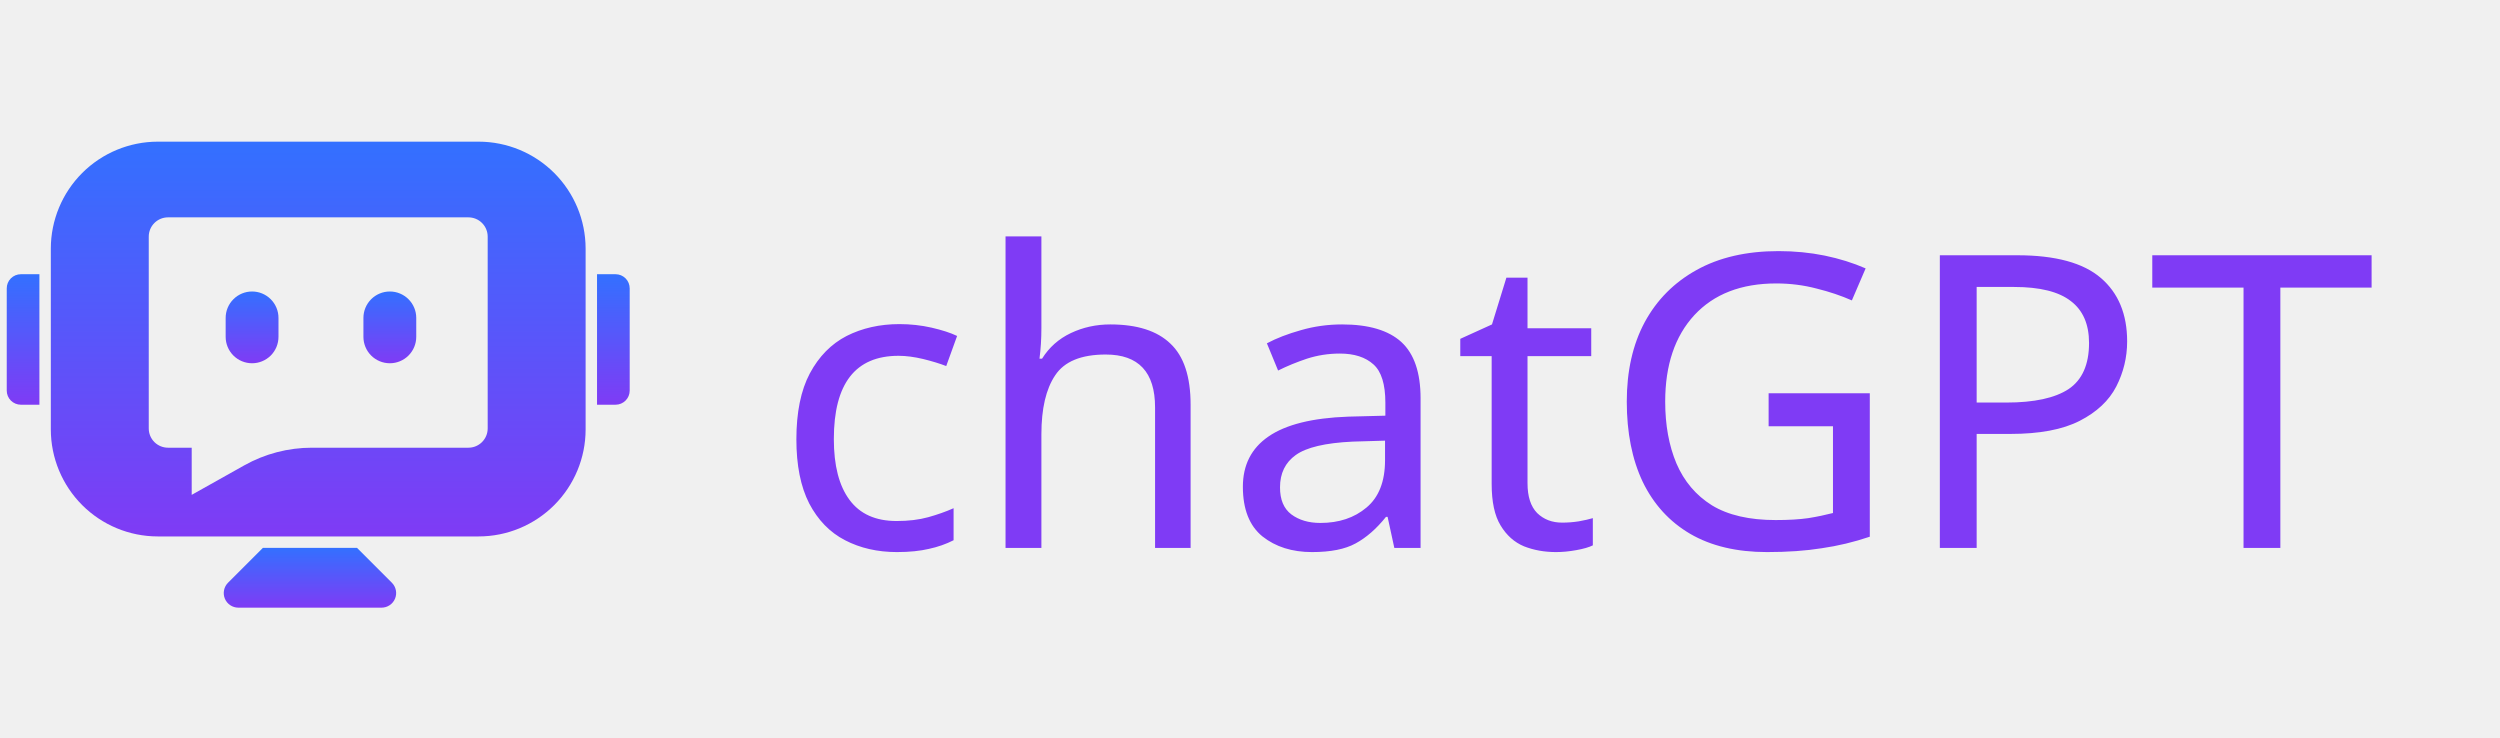
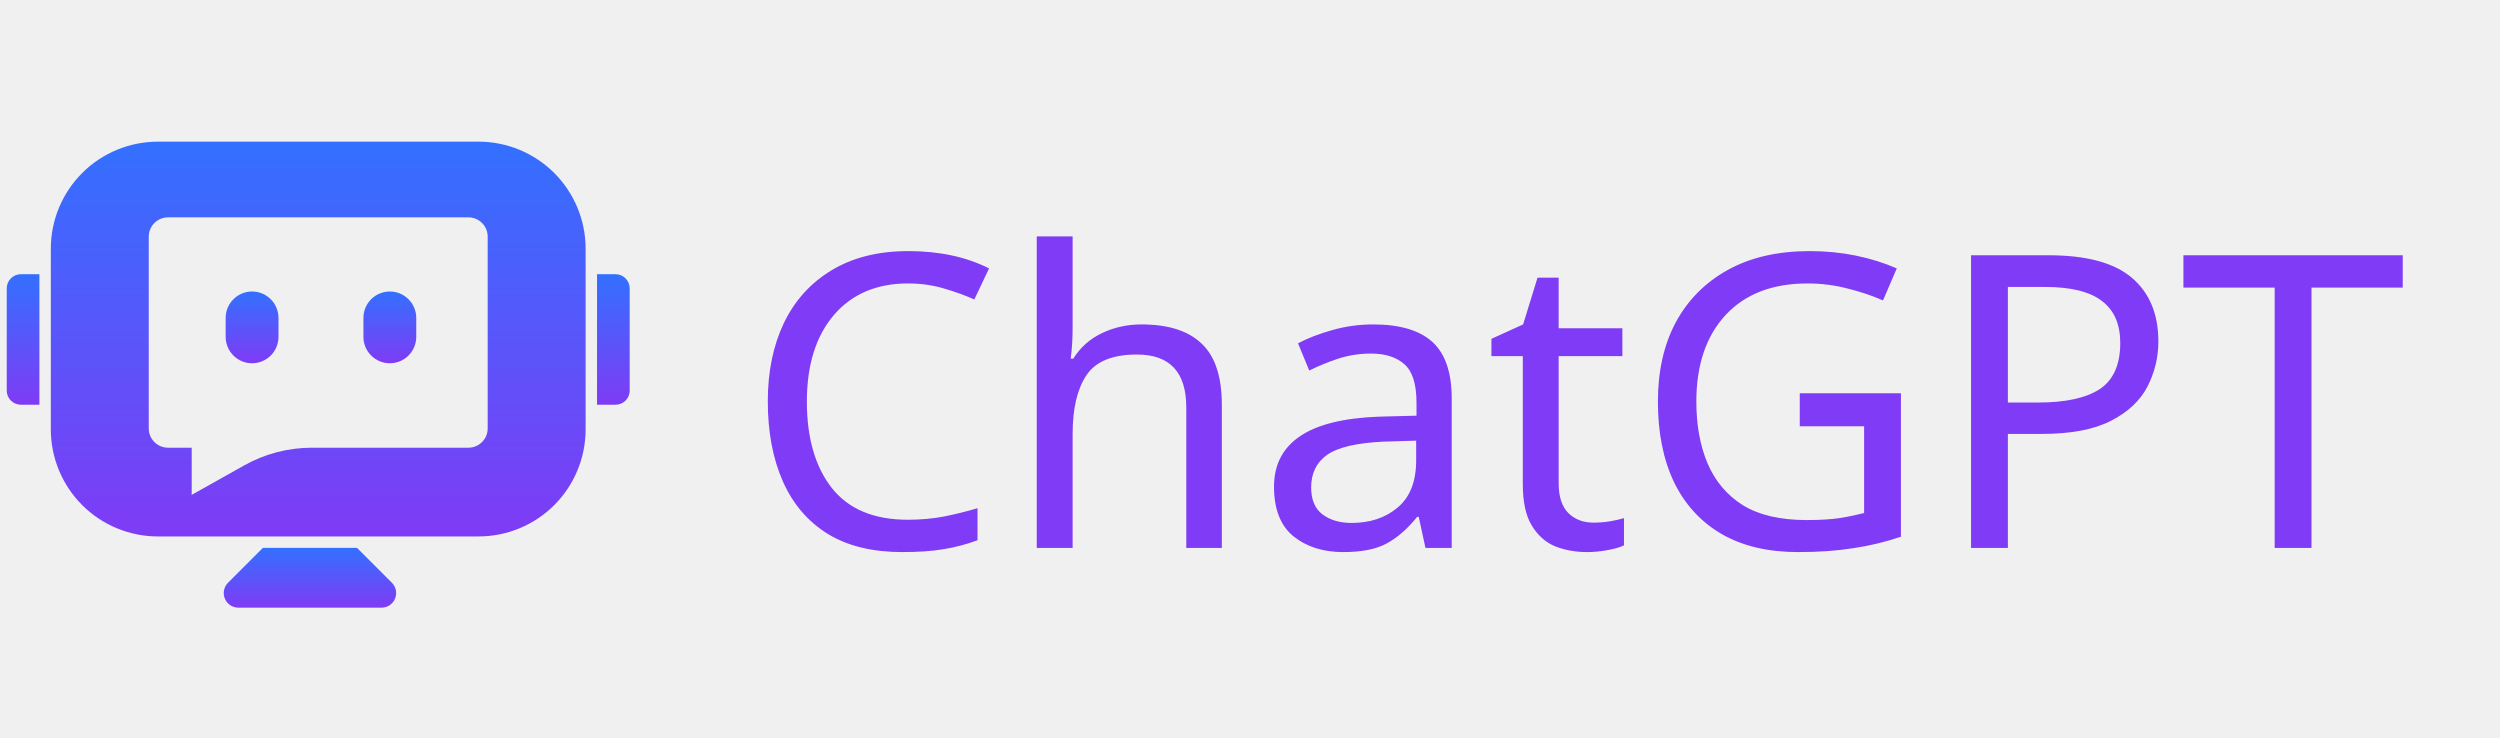
<svg xmlns="http://www.w3.org/2000/svg" width="122" height="36" viewBox="0 0 122 36" fill="none">
  <g clip-path="url(#clip0_5734_851)">
-     <text x="63%" y="55%" font-size="20" font-weight="400" fill="#7F3BF5" font-family="Impact" text-anchor="middle" dominant-baseline="middle">chatGPT</text>
+     <text x="63%" y="55%" font-size="20" font-weight="400" fill="#7F3BF5" font-family="Impact" text-anchor="middle" dominant-baseline="middle">ChatGPT</text>
    <path d="M17.421 26.735H12.83L11.128 28.437C11.028 28.537 10.96 28.664 10.933 28.802C10.905 28.941 10.919 29.084 10.973 29.214C11.027 29.344 11.118 29.456 11.236 29.534C11.353 29.612 11.491 29.654 11.632 29.654H18.619C18.76 29.654 18.898 29.612 19.015 29.534C19.133 29.456 19.224 29.344 19.278 29.214C19.332 29.084 19.346 28.941 19.318 28.802C19.291 28.664 19.223 28.537 19.123 28.437L17.421 26.735Z" fill="url(#paint5_linear_5734_851)" />
    <path d="M30.04 13.382H29.135V19.75H30.04C30.131 19.75 30.22 19.732 30.304 19.697C30.387 19.663 30.463 19.612 30.527 19.548C30.591 19.484 30.642 19.408 30.677 19.324C30.711 19.241 30.729 19.151 30.729 19.061V14.072C30.729 13.889 30.657 13.713 30.527 13.584C30.398 13.455 30.223 13.382 30.04 13.382Z" fill="url(#paint6_linear_5734_851)" />
    <path d="M1.923 13.382H1.018C0.835 13.382 0.66 13.455 0.53 13.584C0.401 13.713 0.329 13.889 0.329 14.072V19.061C0.329 19.151 0.346 19.241 0.381 19.324C0.416 19.408 0.466 19.484 0.53 19.548C0.594 19.612 0.67 19.663 0.754 19.697C0.838 19.732 0.927 19.75 1.018 19.75H1.923V13.382Z" fill="url(#paint7_linear_5734_851)" />
    <path d="M19.024 14.225C18.682 14.225 18.354 14.361 18.112 14.603C17.871 14.844 17.735 15.172 17.735 15.514V16.438C17.735 16.78 17.871 17.108 18.112 17.35C18.354 17.591 18.682 17.727 19.024 17.727C19.366 17.727 19.694 17.591 19.935 17.35C20.177 17.108 20.313 16.78 20.313 16.438V15.514C20.313 15.345 20.28 15.177 20.215 15.021C20.15 14.864 20.055 14.722 19.935 14.603C19.816 14.483 19.674 14.388 19.517 14.323C19.361 14.258 19.193 14.225 19.024 14.225Z" fill="url(#paint8_linear_5734_851)" />
    <path d="M12.301 14.225C11.959 14.225 11.632 14.361 11.39 14.603C11.148 14.844 11.012 15.172 11.012 15.514V16.438C11.012 16.78 11.148 17.108 11.39 17.35C11.632 17.591 11.959 17.727 12.301 17.727C12.643 17.727 12.971 17.591 13.213 17.35C13.454 17.108 13.59 16.78 13.59 16.438V15.514C13.59 15.345 13.557 15.177 13.492 15.021C13.427 14.864 13.332 14.722 13.213 14.603C13.093 14.483 12.951 14.388 12.794 14.323C12.638 14.258 12.47 14.225 12.301 14.225Z" fill="url(#paint9_linear_5734_851)" />
    <path d="M23.361 6.913H7.697C6.314 6.915 4.988 7.465 4.01 8.443C3.032 9.421 2.482 10.747 2.48 12.13V20.961C2.482 22.344 3.032 23.67 4.01 24.648C4.988 25.626 6.314 26.177 7.697 26.178H23.361C24.744 26.177 26.07 25.626 27.048 24.648C28.026 23.67 28.576 22.344 28.578 20.961V12.13C28.576 10.747 28.026 9.421 27.048 8.443C26.07 7.465 24.744 6.915 23.361 6.913ZM23.799 20.908C23.799 21.157 23.7 21.396 23.523 21.573C23.347 21.749 23.108 21.848 22.859 21.848H15.219C14.063 21.848 12.926 22.145 11.918 22.711L9.355 24.149V21.848H8.199C7.95 21.848 7.711 21.749 7.534 21.573C7.358 21.397 7.259 21.157 7.259 20.908V11.547C7.259 11.298 7.358 11.059 7.534 10.882C7.711 10.706 7.95 10.607 8.199 10.607H22.859C23.108 10.607 23.347 10.706 23.523 10.882C23.7 11.059 23.799 11.298 23.799 11.547L23.799 20.908Z" fill="url(#paint10_linear_5734_851)" />
  </g>
  <defs>
    <linearGradient id="paint0_linear_5734_851" x1="69.83" y1="10" x2="69.83" y2="27.357" gradientUnits="userSpaceOnUse">
      <stop stop-color="#3370FF" />
      <stop offset="1" stop-color="#7F3BF5" />
    </linearGradient>
    <linearGradient id="paint1_linear_5734_851" x1="49.974" y1="10.585" x2="49.974" y2="27.484" gradientUnits="userSpaceOnUse">
      <stop stop-color="#3370FF" />
      <stop offset="1" stop-color="#7F3BF5" />
    </linearGradient>
    <linearGradient id="paint2_linear_5734_851" x1="83.483" y1="9.956" x2="83.483" y2="26.918" gradientUnits="userSpaceOnUse">
      <stop stop-color="#3370FF" />
      <stop offset="1" stop-color="#7F3BF5" />
    </linearGradient>
    <linearGradient id="paint3_linear_5734_851" x1="98.414" y1="9.573" x2="98.414" y2="26.597" gradientUnits="userSpaceOnUse">
      <stop stop-color="#3370FF" />
      <stop offset="1" stop-color="#7F3BF5" />
    </linearGradient>
    <linearGradient id="paint4_linear_5734_851" x1="114.034" y1="9.058" x2="114.034" y2="26.393" gradientUnits="userSpaceOnUse">
      <stop stop-color="#3370FF" />
      <stop offset="1" stop-color="#7F3BF5" />
    </linearGradient>
    <linearGradient id="paint5_linear_5734_851" x1="15.126" y1="26.735" x2="15.126" y2="29.654" gradientUnits="userSpaceOnUse">
      <stop stop-color="#3370FF" />
      <stop offset="1" stop-color="#7F3BF5" />
    </linearGradient>
    <linearGradient id="paint6_linear_5734_851" x1="29.932" y1="13.382" x2="29.932" y2="19.75" gradientUnits="userSpaceOnUse">
      <stop stop-color="#3370FF" />
      <stop offset="1" stop-color="#7F3BF5" />
    </linearGradient>
    <linearGradient id="paint7_linear_5734_851" x1="1.126" y1="13.382" x2="1.126" y2="19.75" gradientUnits="userSpaceOnUse">
      <stop stop-color="#3370FF" />
      <stop offset="1" stop-color="#7F3BF5" />
    </linearGradient>
    <linearGradient id="paint8_linear_5734_851" x1="19.024" y1="14.225" x2="19.024" y2="17.727" gradientUnits="userSpaceOnUse">
      <stop stop-color="#3370FF" />
      <stop offset="1" stop-color="#7F3BF5" />
    </linearGradient>
    <linearGradient id="paint9_linear_5734_851" x1="12.301" y1="14.225" x2="12.301" y2="17.727" gradientUnits="userSpaceOnUse">
      <stop stop-color="#3370FF" />
      <stop offset="1" stop-color="#7F3BF5" />
    </linearGradient>
    <linearGradient id="paint10_linear_5734_851" x1="15.529" y1="6.913" x2="15.529" y2="26.178" gradientUnits="userSpaceOnUse">
      <stop stop-color="#3370FF" />
      <stop offset="1" stop-color="#7F3BF5" />
    </linearGradient>
    <clipPath id="clip0_5734_851">
      <rect width="121" height="36" fill="white" />
    </clipPath>
  </defs>
</svg>
